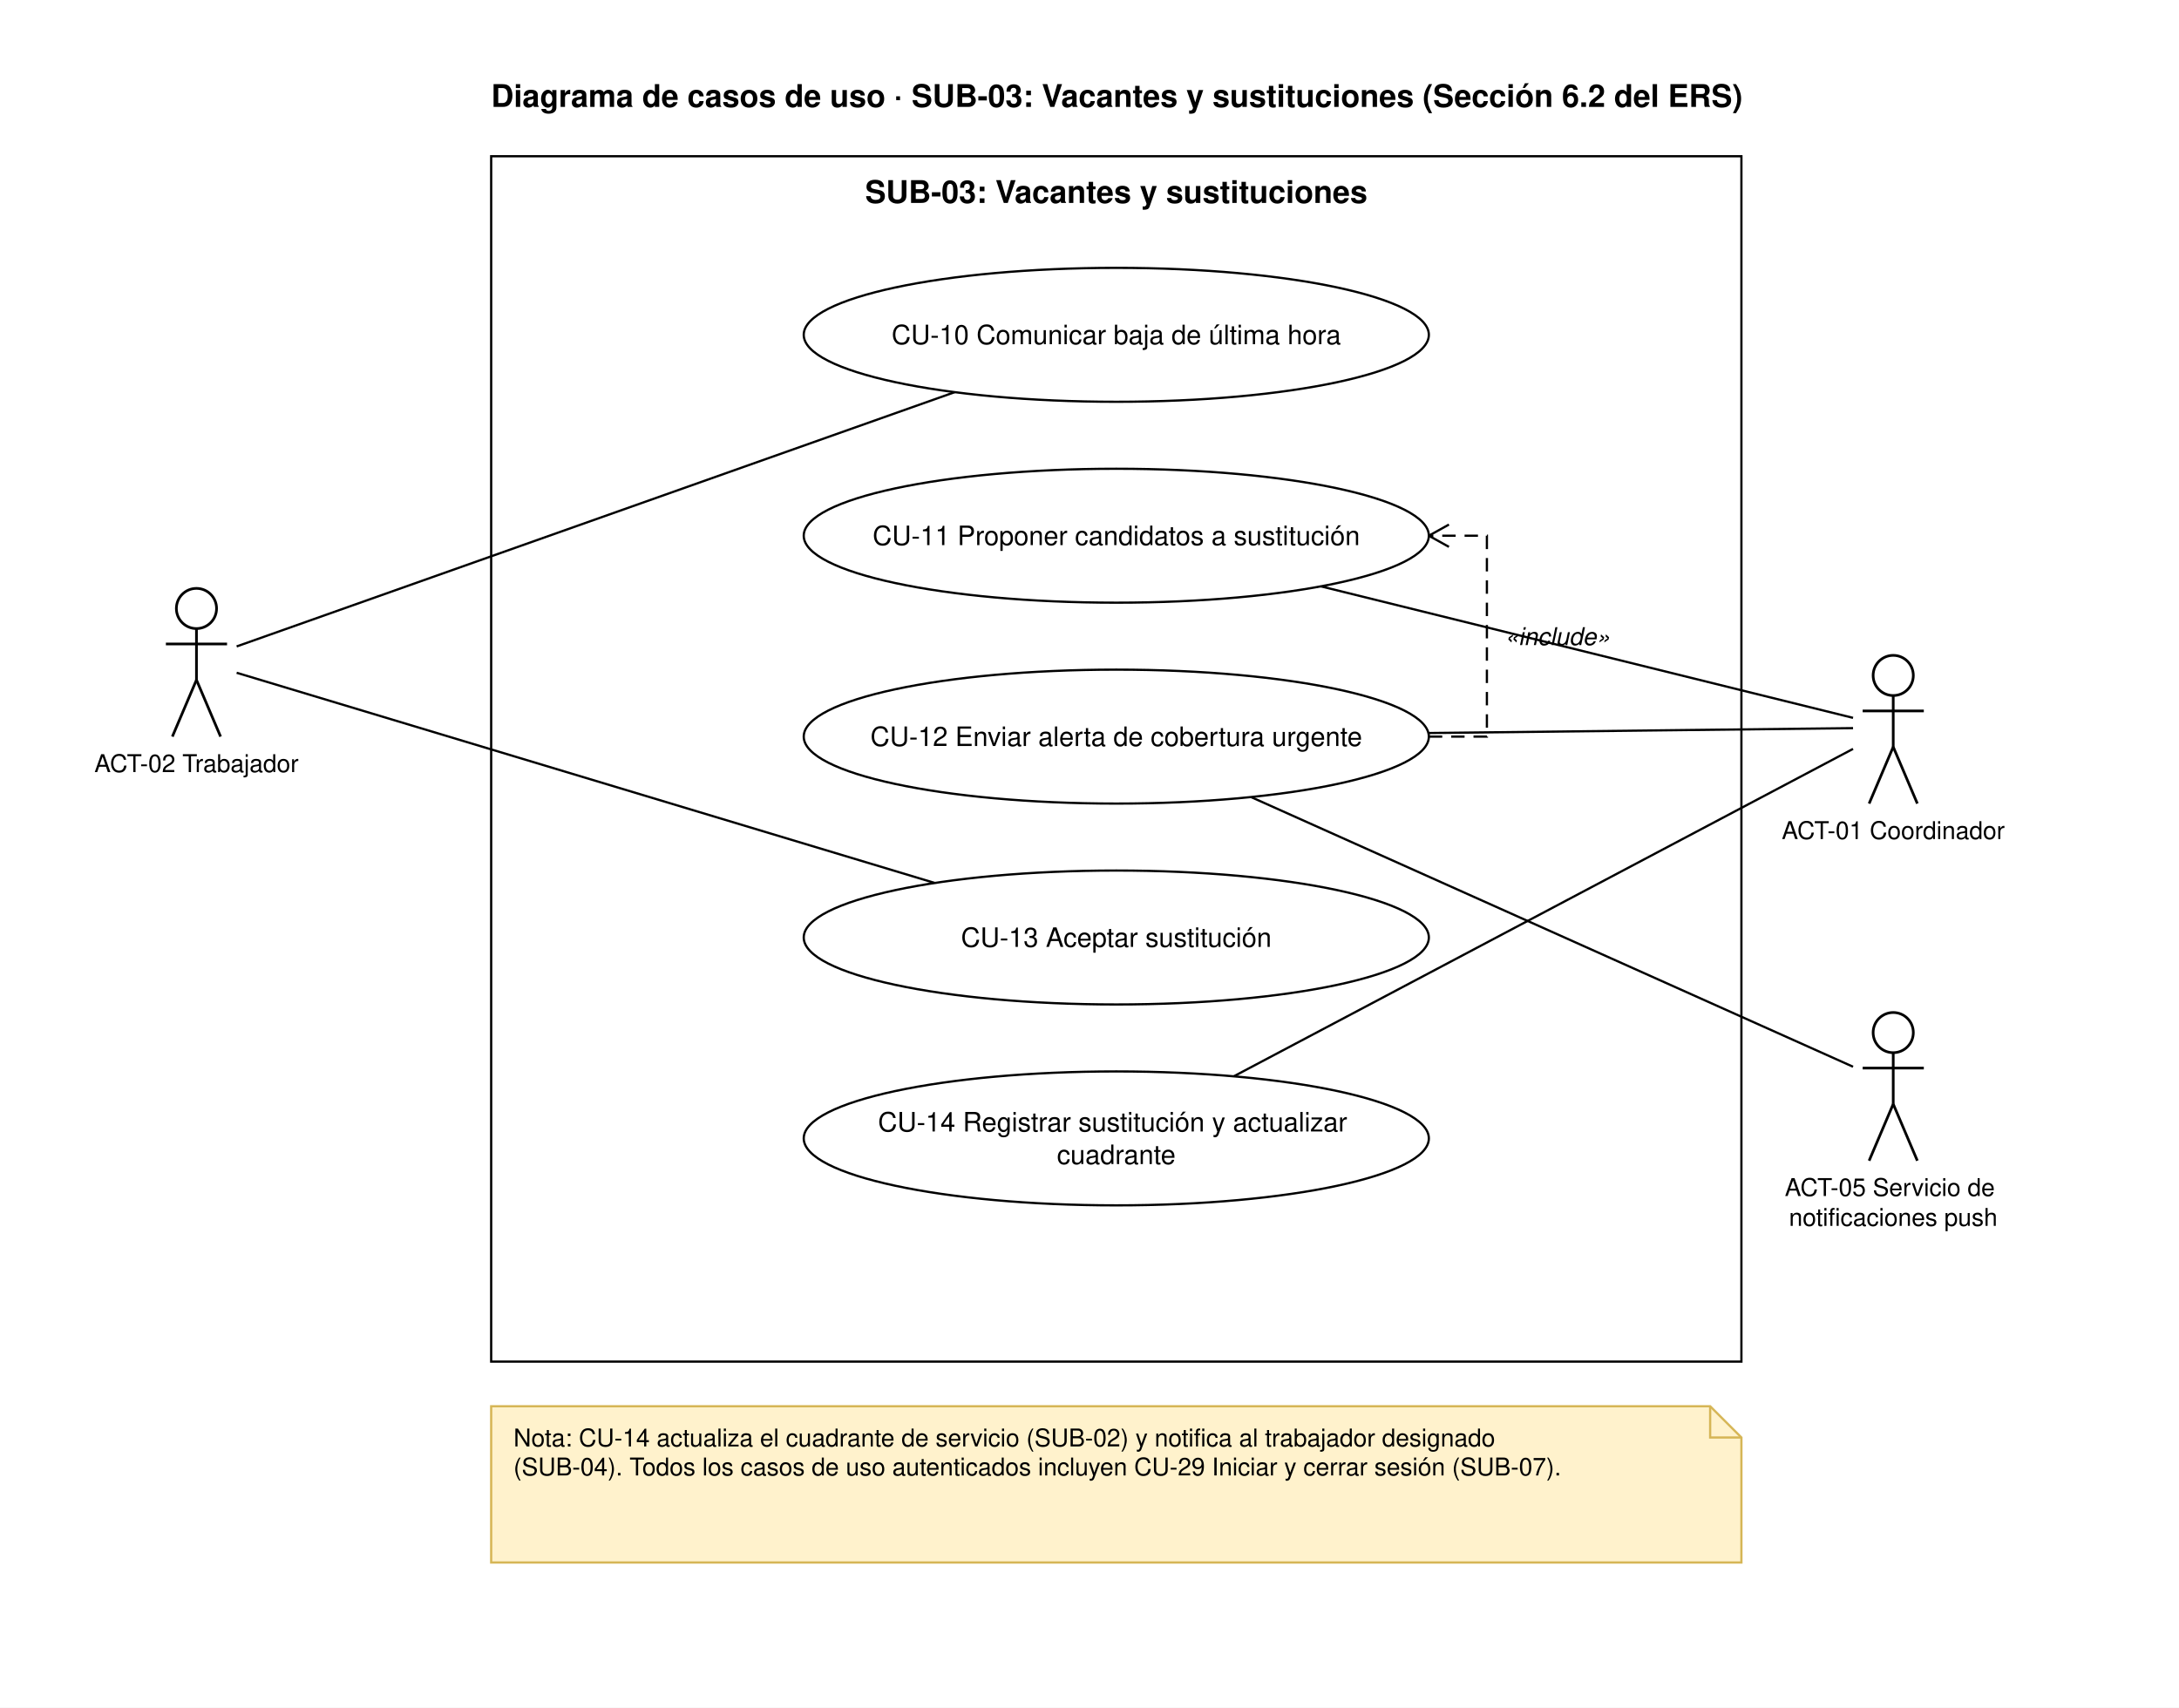
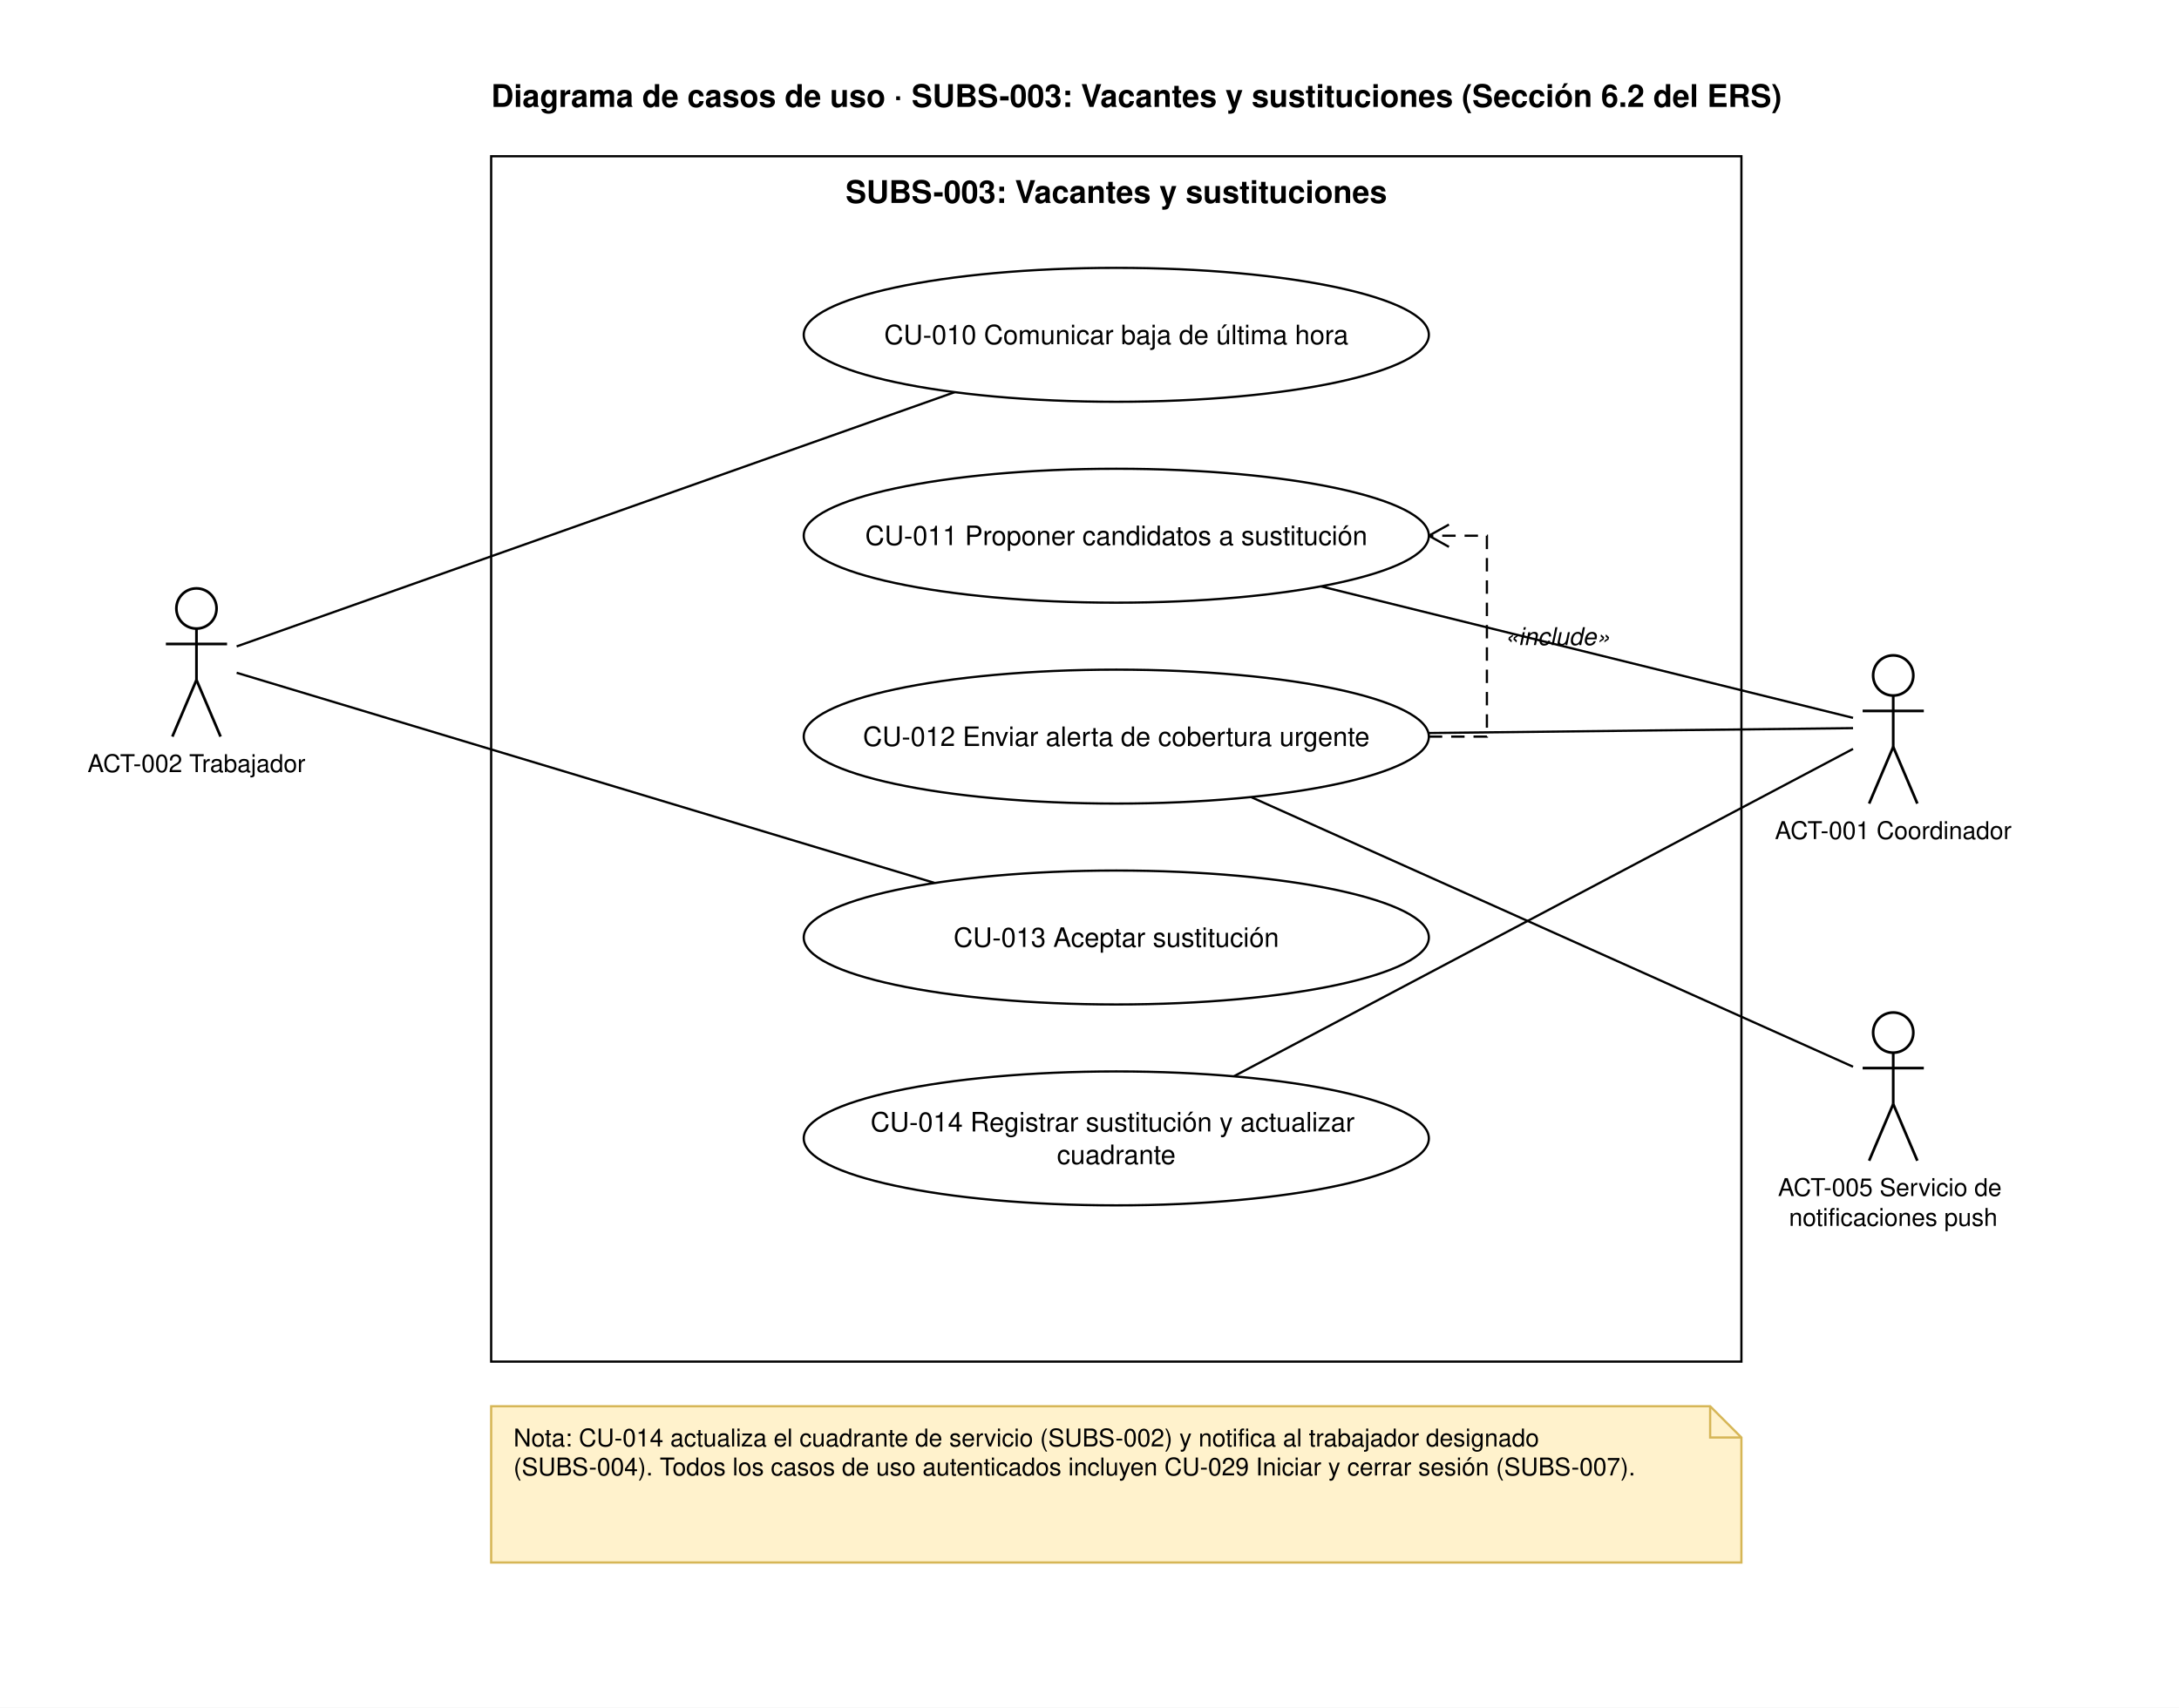
<svg xmlns="http://www.w3.org/2000/svg" viewBox="20.0 -10.0 976.0 765.0" width="976" height="765">
  <rect x="20.0" y="-10.0" width="976.0" height="765.0" fill="#ffffff" />
  <line x1="126.0" y1="279.6" x2="447.6" y2="165.7" stroke="#000000" stroke-width="1" />
  <line x1="126.0" y1="291.4" x2="438.8" y2="385.6" stroke="#000000" stroke-width="1" />
  <line x1="850.0" y1="311.6" x2="611.7" y2="252.7" stroke="#000000" stroke-width="1" />
  <line x1="850.0" y1="316.2" x2="659.8" y2="318.4" stroke="#000000" stroke-width="1" />
  <line x1="850.0" y1="325.5" x2="572.6" y2="472.2" stroke="#000000" stroke-width="1" />
  <line x1="850.0" y1="467.9" x2="580.4" y2="347.1" stroke="#000000" stroke-width="1" />
  <polyline points="660.0,320.0 686.0,320.0 686.0,230.0 660.0,230.0" fill="none" stroke="#000000" stroke-width="1" stroke-dasharray="6 4" />
  <polyline points="669.0,225.0 660.0,230.0 669.0,235.0" fill="none" stroke="#000000" stroke-width="1" />
-   <text x="240.0" y="37.9" font-family="Helvetica, Arial, sans-serif" font-size="14" text-anchor="start" fill="#000000" font-weight="bold">Diagrama de casos de uso · SUB-03: Vacantes y sustituciones (Sección 6.2 del ERS)</text>
+   <text x="240.0" y="37.9" font-family="Helvetica, Arial, sans-serif" font-size="14" text-anchor="start" fill="#000000" font-weight="bold">Diagrama de casos de uso · SUBS-003: Vacantes y sustituciones (Sección 6.2 del ERS)</text>
  <rect x="240.0" y="60.0" width="560.0" height="540.0" fill="none" stroke="#000000" stroke-width="1" />
  <text x="520.0" y="80.9" font-family="Helvetica, Arial, sans-serif" font-size="14" text-anchor="middle" fill="#000000" font-weight="bold">
-     <tspan x="520.0">SUB-03: Vacantes y sustituciones</tspan>
+     <tspan x="520.0">SUBS-003: Vacantes y sustituciones</tspan>
  </text>
  <circle cx="108.0" cy="262.6" r="9.0" fill="#ffffff" stroke="#000000" stroke-width="1.2" />
  <line x1="108.0" y1="271.6" x2="108.0" y2="294.6" stroke="#000000" stroke-width="1.2" />
  <line x1="94.3" y1="278.5" x2="121.7" y2="278.5" stroke="#000000" stroke-width="1.2" />
  <line x1="108.0" y1="294.6" x2="97.2" y2="320.0" stroke="#000000" stroke-width="1.2" />
  <line x1="108.0" y1="294.6" x2="118.8" y2="320.0" stroke="#000000" stroke-width="1.2" />
  <text x="108.0" y="335.9" font-family="Helvetica, Arial, sans-serif" font-size="11" text-anchor="middle" fill="#000000">
-     <tspan x="108.0">ACT-02 Trabajador</tspan>
+     <tspan x="108.0">ACT-002 Trabajador</tspan>
  </text>
  <circle cx="868.0" cy="292.6" r="9.0" fill="#ffffff" stroke="#000000" stroke-width="1.2" />
  <line x1="868.0" y1="301.6" x2="868.0" y2="324.6" stroke="#000000" stroke-width="1.2" />
  <line x1="854.3" y1="308.5" x2="881.7" y2="308.5" stroke="#000000" stroke-width="1.2" />
  <line x1="868.0" y1="324.6" x2="857.2" y2="350.0" stroke="#000000" stroke-width="1.2" />
  <line x1="868.0" y1="324.6" x2="878.8" y2="350.0" stroke="#000000" stroke-width="1.2" />
  <text x="868.0" y="365.9" font-family="Helvetica, Arial, sans-serif" font-size="11" text-anchor="middle" fill="#000000">
-     <tspan x="868.0">ACT-01 Coordinador</tspan>
+     <tspan x="868.0">ACT-001 Coordinador</tspan>
  </text>
  <circle cx="868.0" cy="452.6" r="9.0" fill="#ffffff" stroke="#000000" stroke-width="1.2" />
  <line x1="868.0" y1="461.6" x2="868.0" y2="484.6" stroke="#000000" stroke-width="1.2" />
  <line x1="854.3" y1="468.5" x2="881.7" y2="468.5" stroke="#000000" stroke-width="1.2" />
  <line x1="868.0" y1="484.6" x2="857.2" y2="510.0" stroke="#000000" stroke-width="1.2" />
  <line x1="868.0" y1="484.6" x2="878.8" y2="510.0" stroke="#000000" stroke-width="1.2" />
  <text x="868.0" y="525.8" font-family="Helvetica, Arial, sans-serif" font-size="11" text-anchor="middle" fill="#000000">
-     <tspan x="868.0">ACT-05 Servicio de</tspan>
+     <tspan x="868.0">ACT-005 Servicio de</tspan>
    <tspan x="868.0" dy="13.4">notificaciones push</tspan>
  </text>
  <ellipse cx="520.0" cy="140.0" rx="140.0" ry="30.0" fill="#ffffff" stroke="#000000" stroke-width="1" />
  <text x="520.0" y="144.2" font-family="Helvetica, Arial, sans-serif" font-size="12" text-anchor="middle" fill="#000000">
-     <tspan x="520.0">CU-10 Comunicar baja de última hora</tspan>
+     <tspan x="520.0">CU-010 Comunicar baja de última hora</tspan>
  </text>
  <ellipse cx="520.0" cy="230.0" rx="140.0" ry="30.0" fill="#ffffff" stroke="#000000" stroke-width="1" />
  <text x="520.0" y="234.2" font-family="Helvetica, Arial, sans-serif" font-size="12" text-anchor="middle" fill="#000000">
-     <tspan x="520.0">CU-11 Proponer candidatos a sustitución</tspan>
+     <tspan x="520.0">CU-011 Proponer candidatos a sustitución</tspan>
  </text>
  <ellipse cx="520.0" cy="320.0" rx="140.0" ry="30.0" fill="#ffffff" stroke="#000000" stroke-width="1" />
  <text x="520.0" y="324.2" font-family="Helvetica, Arial, sans-serif" font-size="12" text-anchor="middle" fill="#000000">
-     <tspan x="520.0">CU-12 Enviar alerta de cobertura urgente</tspan>
+     <tspan x="520.0">CU-012 Enviar alerta de cobertura urgente</tspan>
  </text>
  <ellipse cx="520.0" cy="410.0" rx="140.0" ry="30.0" fill="#ffffff" stroke="#000000" stroke-width="1" />
  <text x="520.0" y="414.2" font-family="Helvetica, Arial, sans-serif" font-size="12" text-anchor="middle" fill="#000000">
-     <tspan x="520.0">CU-13 Aceptar sustitución</tspan>
+     <tspan x="520.0">CU-013 Aceptar sustitución</tspan>
  </text>
  <ellipse cx="520.0" cy="500.0" rx="140.0" ry="30.0" fill="#ffffff" stroke="#000000" stroke-width="1" />
  <text x="520.0" y="496.9" font-family="Helvetica, Arial, sans-serif" font-size="12" text-anchor="middle" fill="#000000">
-     <tspan x="520.0">CU-14 Registrar sustitución y actualizar</tspan>
+     <tspan x="520.0">CU-014 Registrar sustitución y actualizar</tspan>
    <tspan x="520.0" dy="14.6">cuadrante</tspan>
  </text>
  <polygon points="240.0,620.0 786.0,620.0 800.0,634.0 800.0,690.0 240.0,690.0" fill="#fff2cc" stroke="#d6b656" stroke-width="1" />
  <polyline points="786.0,620.0 786.0,634.0 800.0,634.0" fill="none" stroke="#d6b656" stroke-width="1" />
-   <text x="250.0" y="638.0" font-family="Helvetica, Arial, sans-serif" font-size="11" text-anchor="start" fill="#000000">Nota: CU-14 actualiza el cuadrante de servicio (SUB-02) y notifica al trabajador designado</text>
-   <text x="250.0" y="651.0" font-family="Helvetica, Arial, sans-serif" font-size="11" text-anchor="start" fill="#000000">(SUB-04). Todos los casos de uso autenticados incluyen CU-29 Iniciar y cerrar sesión (SUB-07).</text>
+   <text x="250.0" y="638.0" font-family="Helvetica, Arial, sans-serif" font-size="11" text-anchor="start" fill="#000000">Nota: CU-014 actualiza el cuadrante de servicio (SUBS-002) y notifica al trabajador designado</text>
+   <text x="250.0" y="651.0" font-family="Helvetica, Arial, sans-serif" font-size="11" text-anchor="start" fill="#000000">(SUBS-004). Todos los casos de uso autenticados incluyen CU-029 Iniciar y cerrar sesión (SUBS-007).</text>
  <text x="694.0" y="279.0" font-family="Helvetica, Arial, sans-serif" font-size="11" text-anchor="start" fill="#000000" font-style="italic">«include»</text>
</svg>
